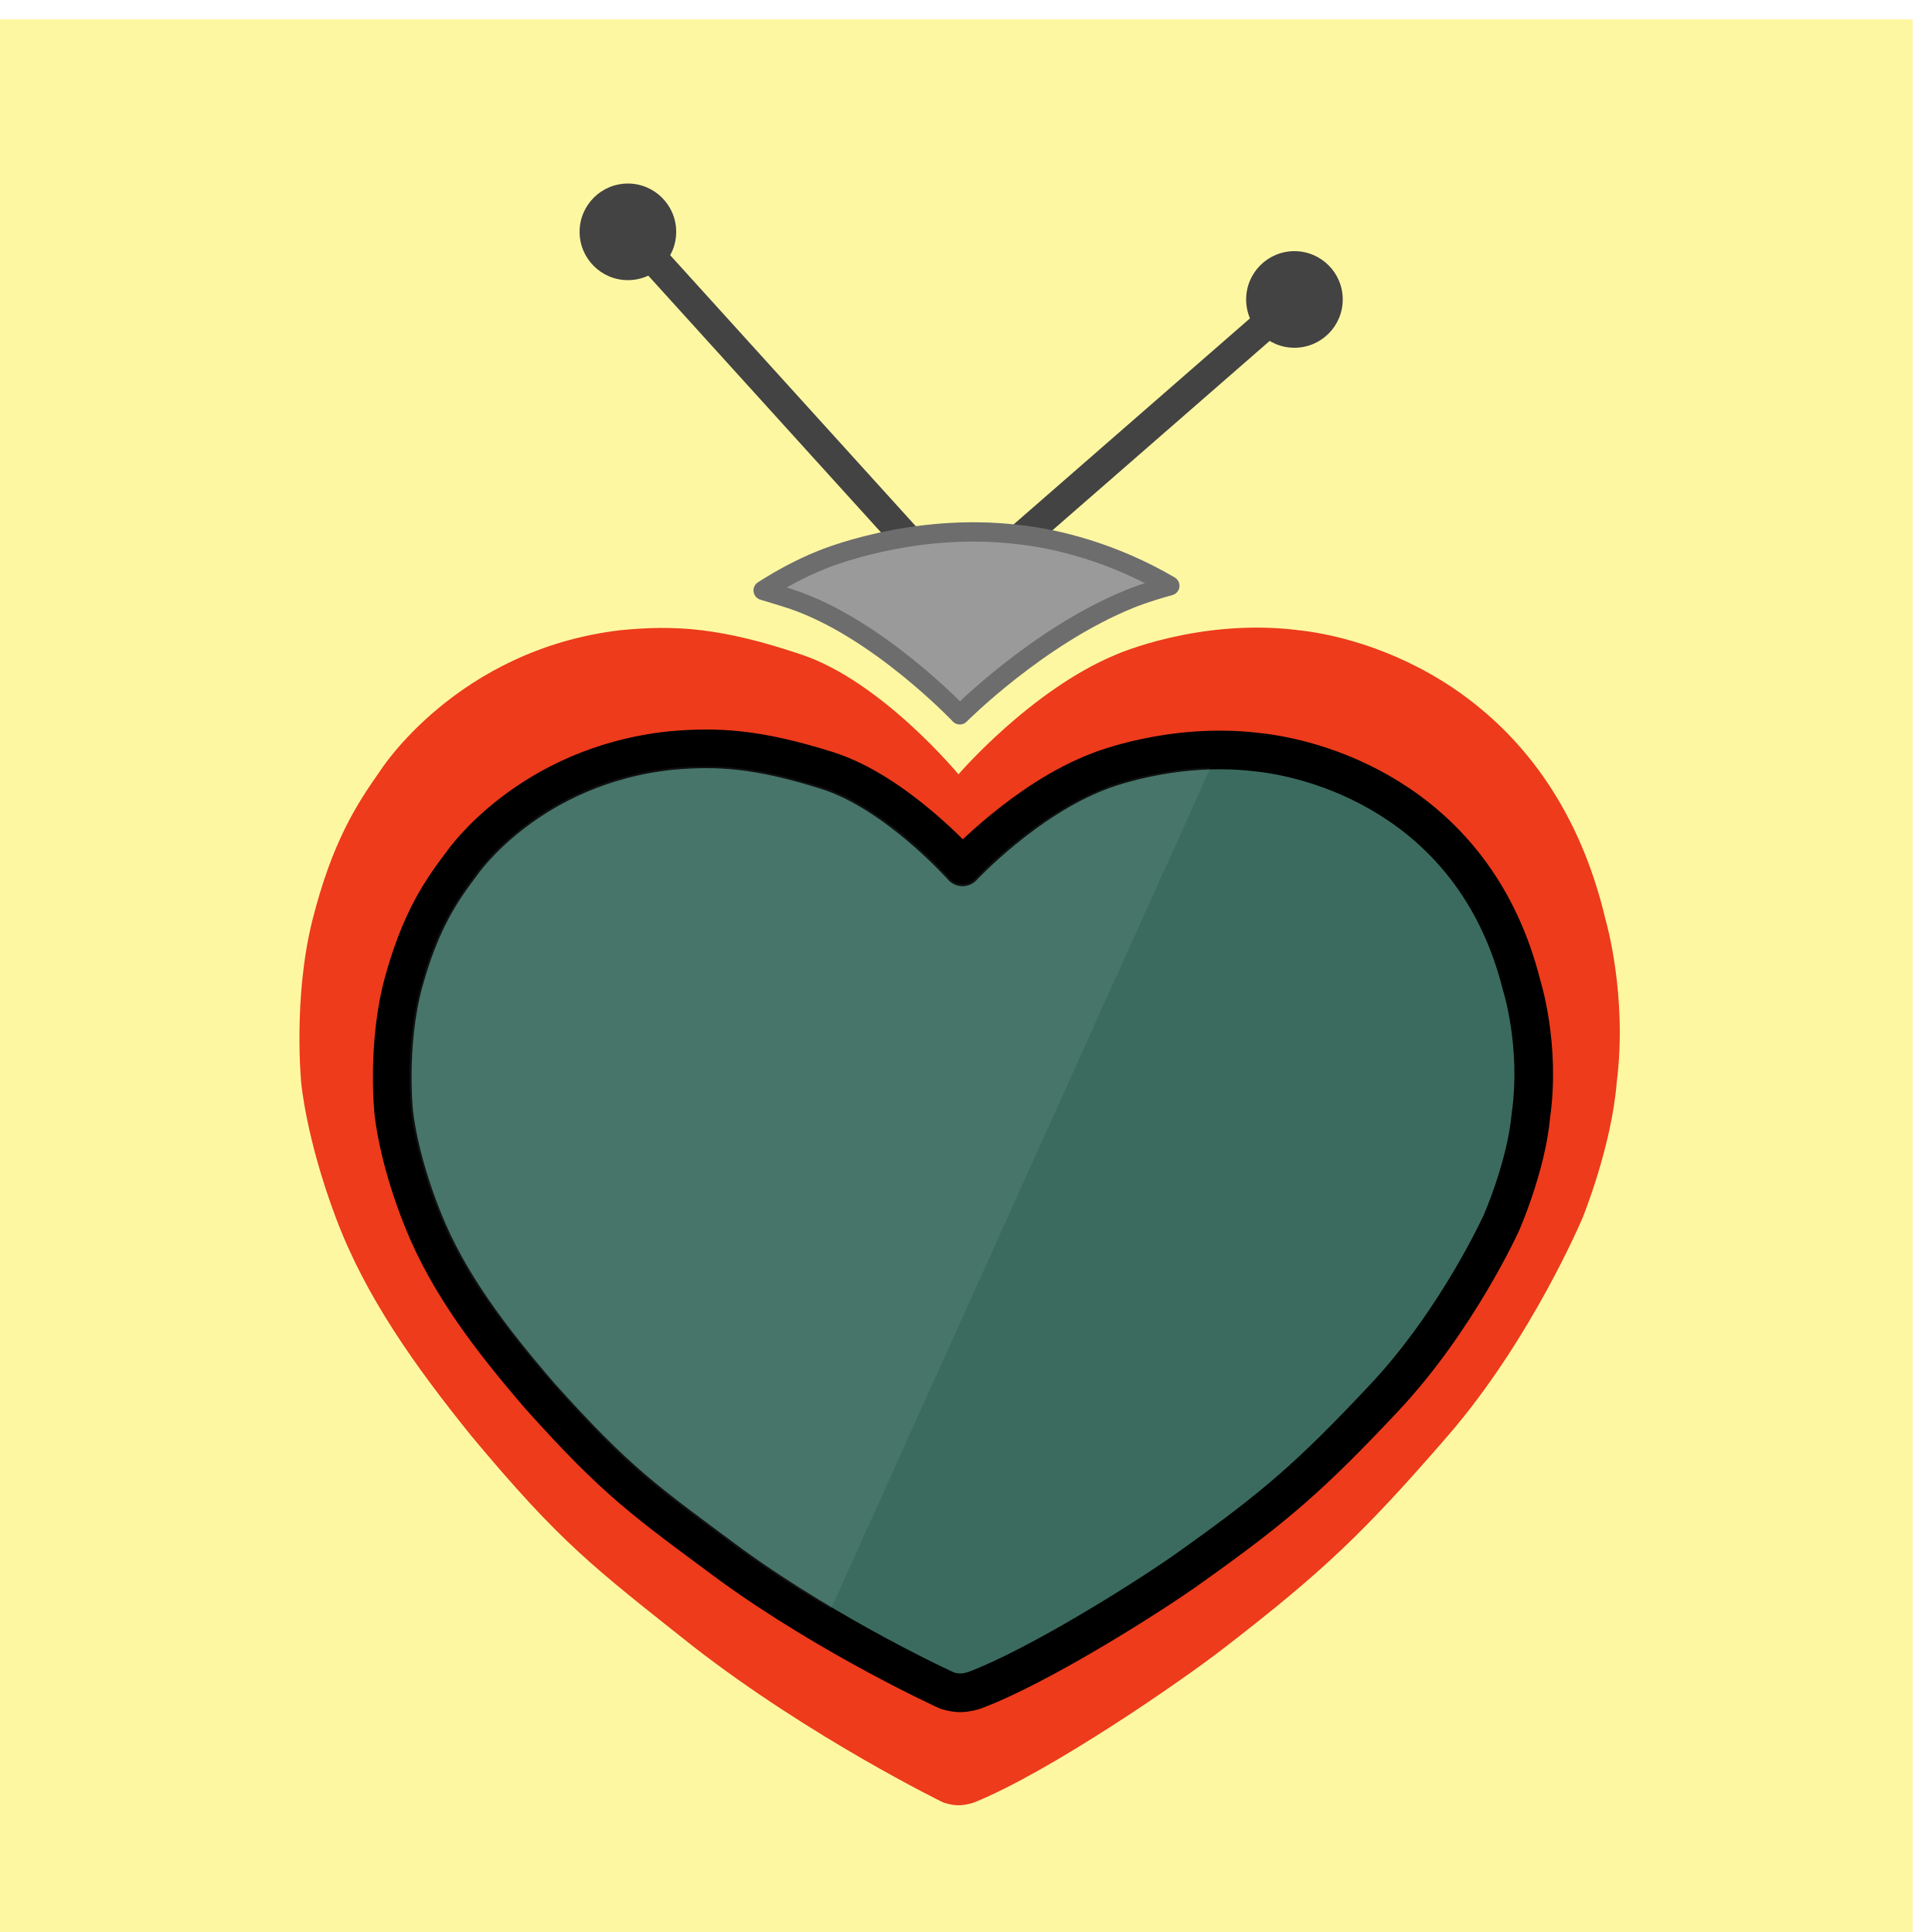
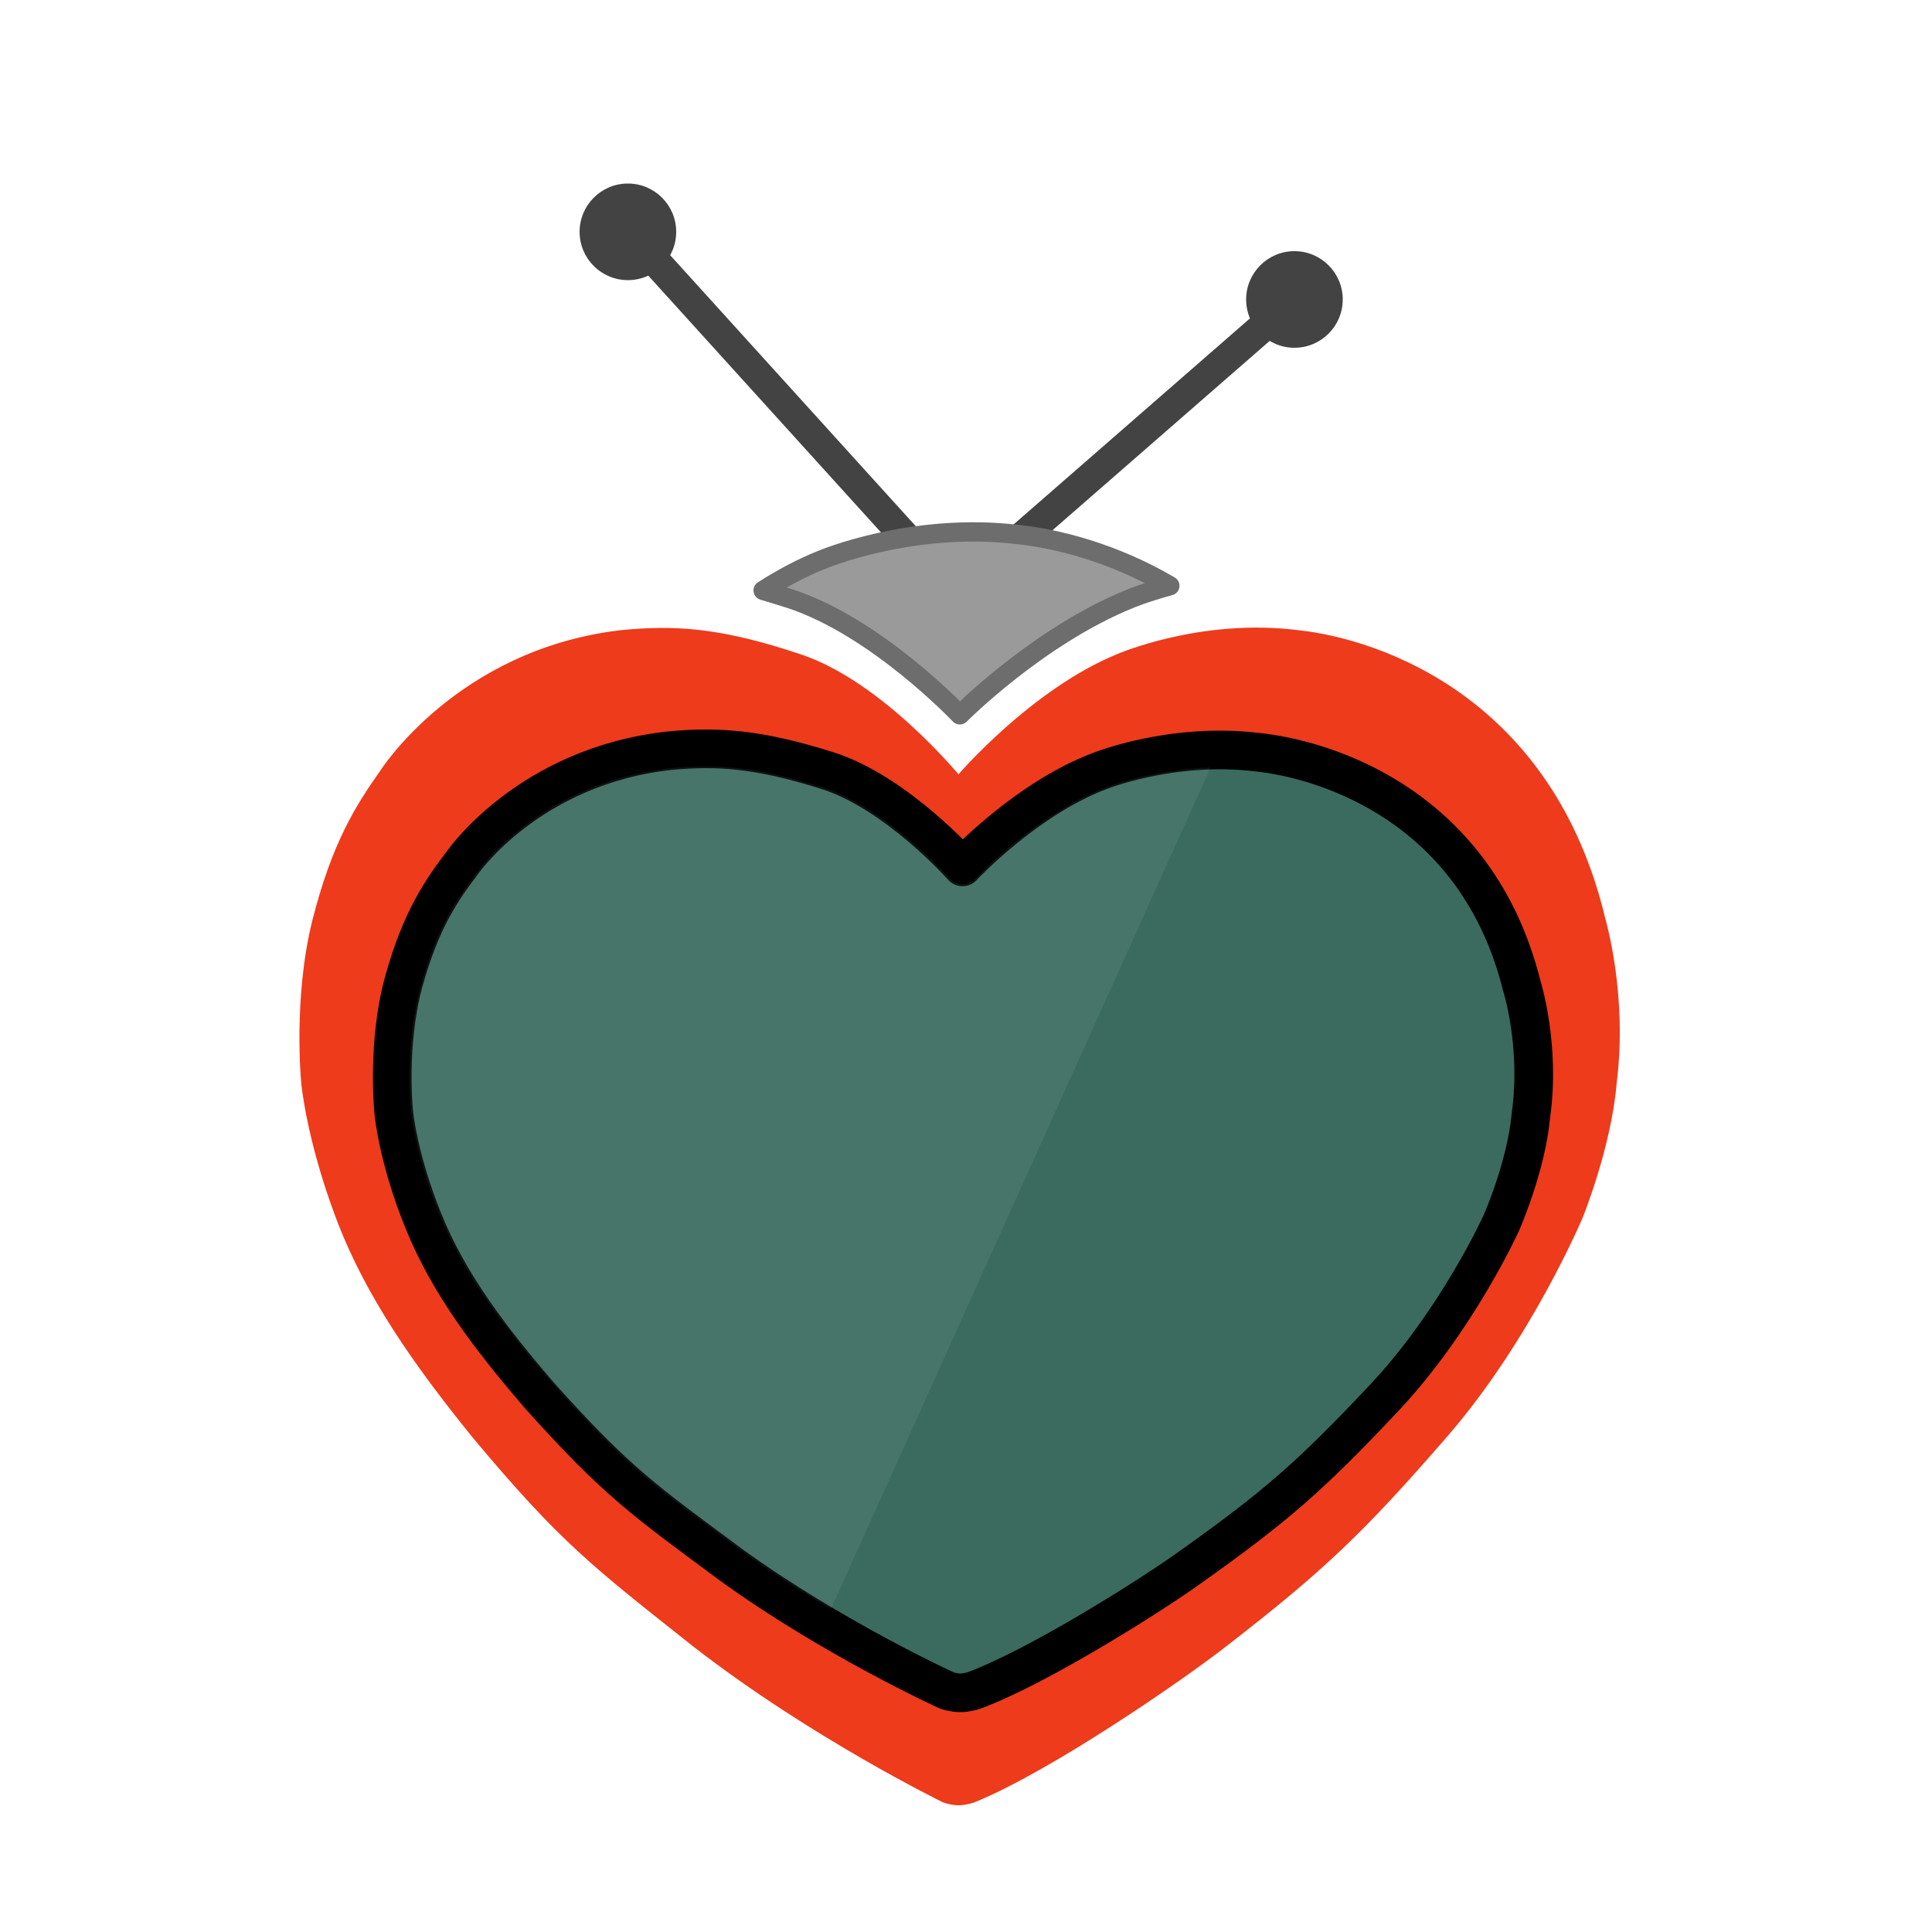
<svg xmlns="http://www.w3.org/2000/svg" version="1.1" width="100" height="100" xml:space="preserve" id="canvas1">
  <g id="canvas1-identitygroup4">
-     <rect id="canvas1-identityrectangle3" stroke="none" fill="rgb(254, 247, 162)" x="-1" y="1" width="100" height="100" />
    <g id="canvas1-identitygroup3">
      <path id="canvas1-identitybezier2" stroke="none" fill="rgb(237, 59, 28)" d="M 48.81,93.29 C 48.81,93.29 49.21,93.44 49.61,93.44 50.02,93.44 50.43,93.29 50.43,93.29 54.32,91.72 61.14,87.03 63.46,85.22 68.46,81.35 70.56,79.37 74.92,74.34 79.28,69.31 81.92,63.02 81.92,63.02 81.92,63.02 83.41,59.36 83.68,56.04 84.25,51.5 83.11,47.63 83.11,47.63 80.41,36.12 71.45,33.08 67.22,32.62 62.08,31.97 57.77,33.88 57.77,33.88 53.37,35.7 49.61,40.08 49.61,40.08 49.61,40.08 45.64,35.27 41.48,33.88 37.33,32.48 34.93,32.34 32.11,32.62 23.63,33.62 19.67,39.91 19.67,39.91 18.43,41.67 17.19,43.6 16.17,47.63 15.16,51.66 15.59,56.04 15.59,56.04 15.59,56.04 15.84,58.93 17.38,63.02 18.91,67.11 21.48,70.71 24.41,74.34 29.04,79.89 30.69,81.1 35.88,85.22 41.98,89.96 48.81,93.29 48.81,93.29 Z M 48.81,93.29" />
      <path id="canvas1-identitybezier" stroke="none" fill="rgb(58, 107, 94)" d="M 49.01,87.5 C 49.01,87.5 49.35,87.62 49.7,87.62 50.05,87.62 50.41,87.5 50.41,87.5 53.78,86.25 59.69,82.51 61.69,81.06 66.02,77.98 67.84,76.4 71.62,72.38 75.41,68.36 77.7,63.32 77.7,63.32 77.7,63.32 79,60.39 79.24,57.73 79.75,54.09 78.76,51 78.76,51 76.45,41.77 68.72,39.31 65.06,38.93 60.62,38.4 56.89,39.92 56.89,39.92 53.07,41.37 49.82,44.87 49.82,44.87 49.82,44.87 46.4,41.01 42.81,39.88 39.22,38.75 37.14,38.63 34.71,38.85 27.38,39.63 23.93,44.66 23.93,44.66 22.86,46.07 21.78,47.61 20.89,50.84 20.01,54.07 20.38,57.57 20.38,57.57 20.38,57.57 20.58,59.89 21.9,63.16 23.22,66.45 25.43,69.34 27.95,72.26 31.94,76.71 33.37,77.68 37.85,81 43.11,84.81 49.01,87.5 49.01,87.5 Z M 49.01,87.5" />
      <path id="canvas1-bezier3" stroke="rgb(0, 0, 0)" stroke-width="2" stroke-linejoin="round" stroke-miterlimit="10" fill="none" d="M 49.01,87.5 C 49.01,87.5 49.35,87.62 49.7,87.62 50.05,87.62 50.41,87.5 50.41,87.5 53.78,86.25 59.69,82.51 61.69,81.06 66.02,77.98 67.84,76.4 71.62,72.38 75.41,68.36 77.7,63.32 77.7,63.32 77.7,63.32 79,60.39 79.24,57.73 79.75,54.09 78.76,51 78.76,51 76.45,41.77 68.72,39.31 65.06,38.93 60.62,38.4 56.89,39.92 56.89,39.92 53.07,41.37 49.82,44.87 49.82,44.87 49.82,44.87 46.4,41.01 42.81,39.88 39.22,38.75 37.14,38.63 34.71,38.85 27.38,39.63 23.93,44.66 23.93,44.66 22.86,46.07 21.78,47.61 20.89,50.84 20.01,54.07 20.38,57.57 20.38,57.57 20.38,57.57 20.58,59.89 21.9,63.16 23.22,66.45 25.43,69.34 27.95,72.26 31.94,76.71 33.37,77.68 37.85,81 43.11,84.81 49.01,87.5 49.01,87.5 Z M 49.01,87.5" />
    </g>
    <path id="canvas1-identitybezier3" stroke="rgb(67, 67, 67)" stroke-width="1.55" stroke-linecap="round" stroke-miterlimit="10" fill="none" d="M 47.5,28.5 L 33,12.5" />
    <path id="canvas1-identitybezier4" stroke="rgb(67, 67, 67)" stroke-width="1.55" stroke-linecap="round" stroke-linejoin="round" stroke-miterlimit="10" fill="none" d="M 67,15.5 L 47.5,32.5" />
    <path id="canvas1-identitybezier6" stroke="rgb(109, 109, 109)" stroke-linecap="round" stroke-linejoin="round" stroke-miterlimit="10" fill="rgb(154, 154, 154)" d="M 52.71,27.67 C 54.69,27.88 57.62,28.6 60.55,30.32 59.26,30.67 58.5,30.99 58.5,30.99 53.74,32.91 49.68,37 49.68,37 49.68,37 45.39,32.46 40.9,30.99 40.41,30.84 39.95,30.69 39.5,30.56 40.44,29.96 41.45,29.41 42.5,28.99 42.5,28.99 47.16,27 52.71,27.67 Z M 52.71,27.67" />
    <circle id="canvas1-identityoval" stroke="none" fill="rgb(67, 67, 67)" cx="32.5" cy="12" r="2.5" />
    <circle id="canvas1-identityoval2" stroke="none" fill="rgb(67, 67, 67)" cx="67" cy="15.5" r="2.5" />
    <path id="canvas1-identitybezier10" stroke="none" fill="rgb(255, 255, 255)" fill-opacity="0.07" d="M 42.55,40.74 C 43.76,41.12 45.07,41.89 46.41,42.93 47.12,43.49 47.79,44.09 48.4,44.69 48.61,44.9 48.8,45.09 48.96,45.26 49.06,45.36 49.13,45.43 49.16,45.47 49.51,45.86 50.12,45.87 50.47,45.48 50.51,45.45 50.58,45.37 50.69,45.27 50.87,45.08 51.08,44.88 51.31,44.66 51.99,44.03 52.75,43.4 53.55,42.82 54.78,41.93 56.01,41.22 57.22,40.76 57.29,40.73 57.43,40.68 57.65,40.61 58.01,40.48 58.43,40.36 58.89,40.25 60.1,39.95 61.37,39.77 62.66,39.73 56.44,53.52 45.74,77.22 43.01,83.28 41.95,82.66 40.9,82 39.9,81.33 39.37,80.97 38.86,80.62 38.38,80.27 35.22,77.93 35.07,77.82 34.13,77.05 33.71,76.72 33.32,76.39 32.94,76.05 31.68,74.94 30.41,73.64 28.64,71.66 25.65,68.21 23.86,65.62 22.73,62.82 22.17,61.44 21.78,60.13 21.52,58.94 21.43,58.53 21.36,58.16 21.32,57.85 21.29,57.66 21.27,57.54 21.27,57.47 21.26,57.4 21.25,57.24 21.23,57.02 21.13,55.36 21.21,53.49 21.6,51.74 21.65,51.51 21.7,51.29 21.76,51.08 22.48,48.46 23.22,47.08 24.67,45.17 24.71,45.12 24.76,45.05 24.83,44.96 24.95,44.8 25.13,44.6 25.35,44.35 25.96,43.7 26.69,43.05 27.55,42.44 29.58,41.01 31.99,40.05 34.79,39.75 37.4,39.52 39.36,39.74 42.55,40.74 Z M 42.55,40.74" />
  </g>
</svg>
